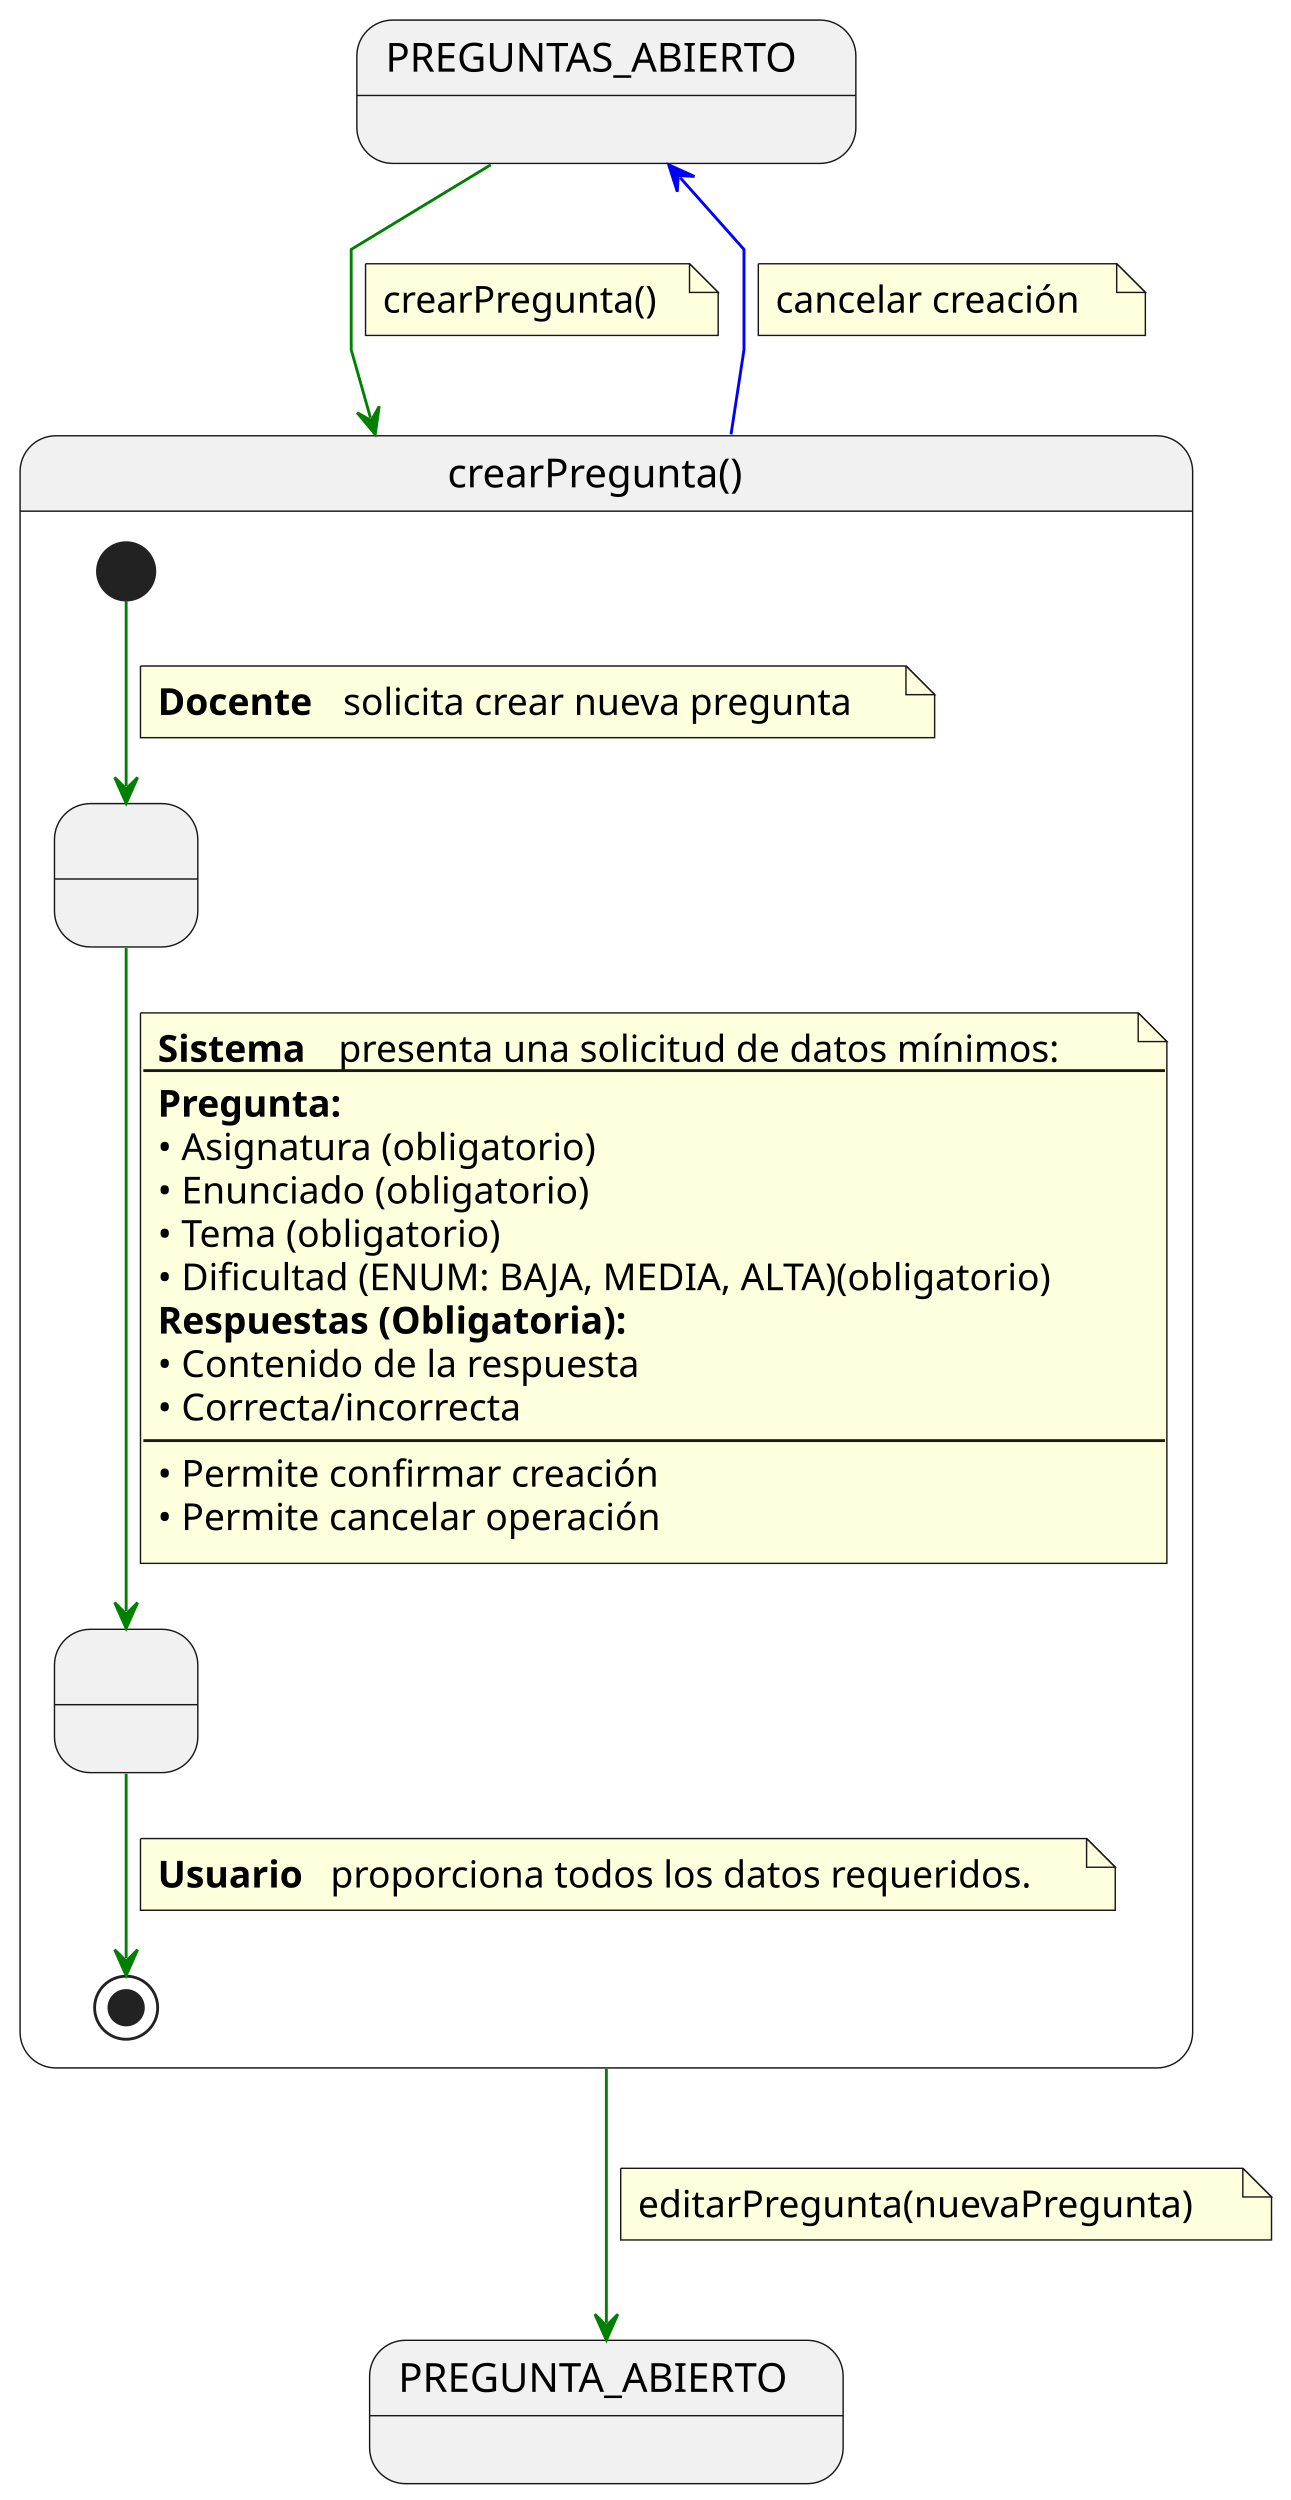
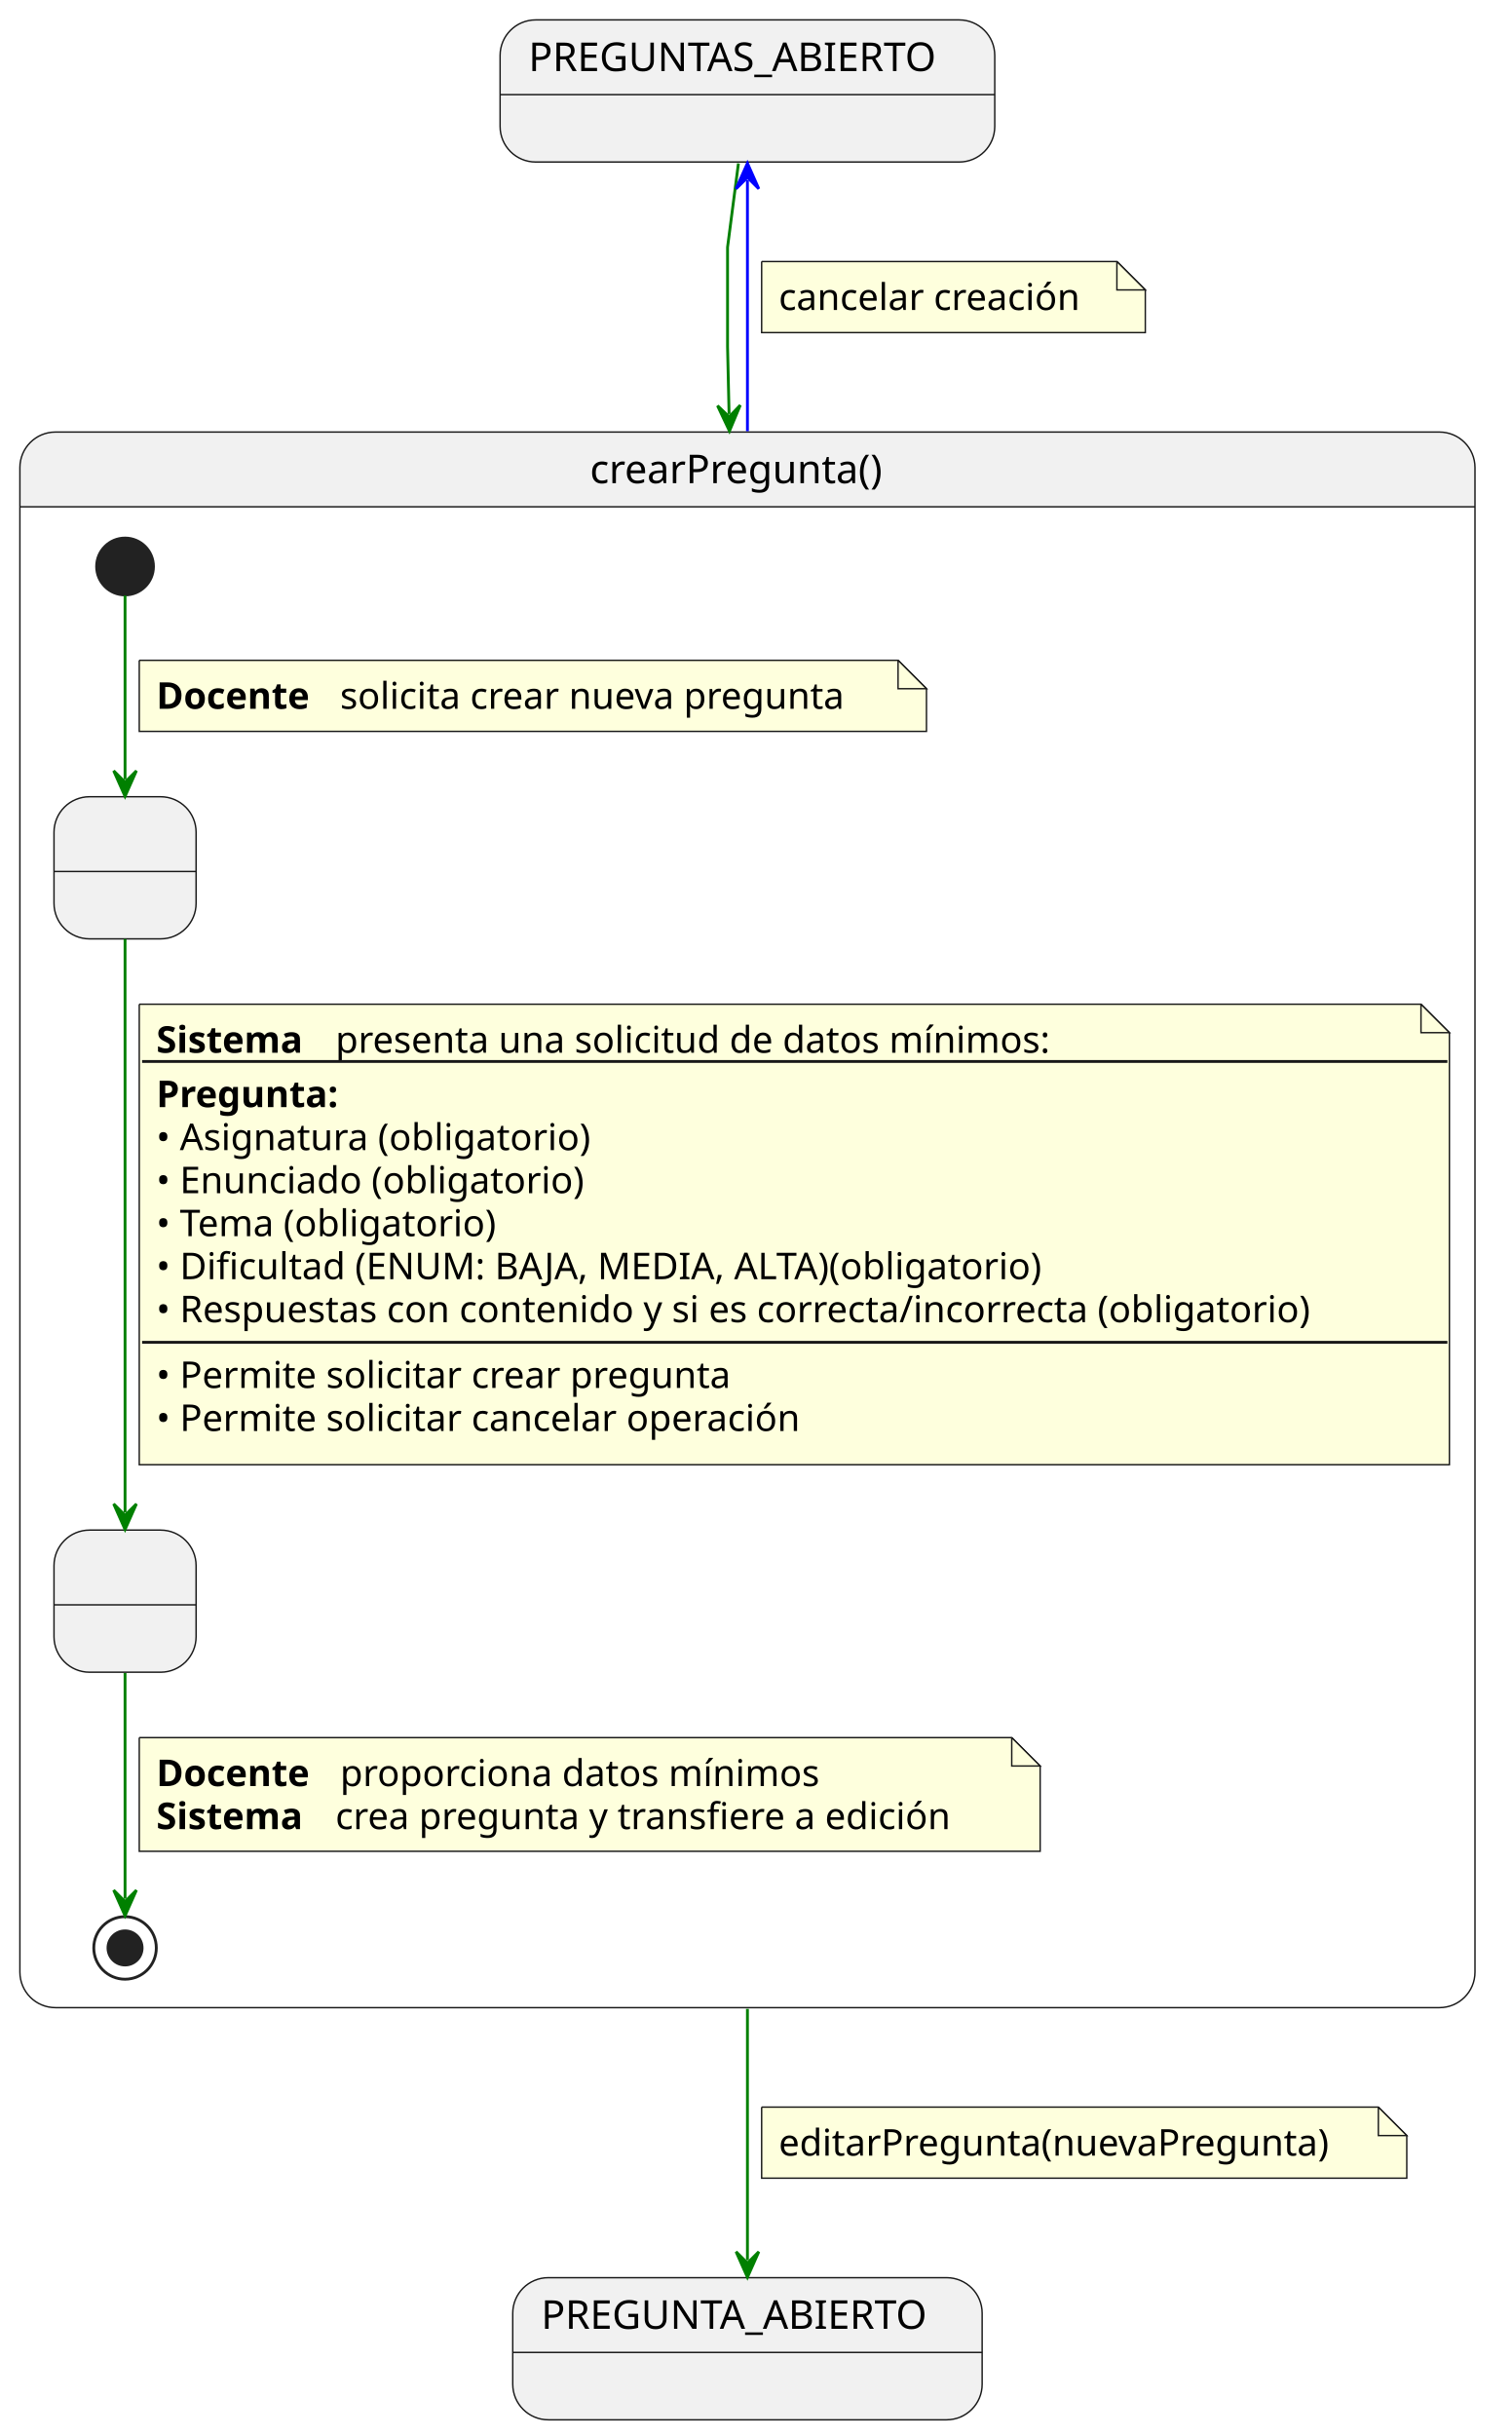
- <svg xmlns="http://www.w3.org/2000/svg" contentStyleType="text/css" data-diagram-type="STATE" height="872px" preserveAspectRatio="none" style="width:450px;height:872px;background:#FFFFFF;" version="1.1" viewBox="0 0 450 872" width="450px" zoomAndPan="magnify">
+ <svg xmlns="http://www.w3.org/2000/svg" contentStyleType="text/css" data-diagram-type="STATE" height="857px" preserveAspectRatio="none" style="width:532px;height:857px;background:#FFFFFF;" version="1.1" viewBox="0 0 532 857" width="532px" zoomAndPan="magnify">
  <defs />
  <g>
    <g id="PREGUNTAS_ABIERTO">
-       <rect fill="#F1F1F1" height="50" rx="12.5" ry="12.5" style="stroke:#181818;stroke-width:0.5;" width="174.055" x="124.47" y="7" />
-       <line style="stroke:#181818;stroke-width:0.5;" x1="124.47" x2="298.525" y1="33.297" y2="33.297" />
-       <text fill="#000000" font-family="sans-serif" font-size="14" lengthAdjust="spacing" textLength="154.055" x="134.47" y="24.995">PREGUNTAS_ABIERTO</text>
+       <rect fill="#F1F1F1" height="50" rx="12.5" ry="12.5" style="stroke:#181818;stroke-width:0.5;" width="174.055" x="175.97" y="7" />
+       <line style="stroke:#181818;stroke-width:0.5;" x1="175.97" x2="350.025" y1="33.297" y2="33.297" />
+       <text fill="#000000" font-family="sans-serif" font-size="14" lengthAdjust="spacing" textLength="154.055" x="185.97" y="24.995">PREGUNTAS_ABIERTO</text>
    </g>
-     <path d="M19.5,152 L403.5,152 A12.5,12.5 0 0 1 416,164.5 L416,178.297 L7,178.297 L7,164.5 A12.5,12.5 0 0 1 19.5,152" fill="#F1F1F1" />
-     <rect fill="none" height="569.297" rx="12.5" ry="12.5" style="stroke:#181818;stroke-width:0.5;" width="409" x="7" y="152" />
-     <line style="stroke:#181818;stroke-width:0.5;" x1="7" x2="416" y1="178.297" y2="178.297" />
-     <text fill="#000000" font-family="sans-serif" font-size="14" lengthAdjust="spacing" textLength="110.838" x="156.081" y="169.995">crearPregunta()</text>
+     <path d="M19.5,152 L506.5,152 A12.5,12.5 0 0 1 519,164.5 L519,178.297 L7,178.297 L7,164.5 A12.5,12.5 0 0 1 19.5,152" fill="#F1F1F1" />
+     <rect fill="none" height="554.297" rx="12.5" ry="12.5" style="stroke:#181818;stroke-width:0.5;" width="512" x="7" y="152" />
+     <line style="stroke:#181818;stroke-width:0.5;" x1="7" x2="519" y1="178.297" y2="178.297" />
+     <text fill="#000000" font-family="sans-serif" font-size="14" lengthAdjust="spacing" textLength="110.838" x="207.581" y="169.995">crearPregunta()</text>
    <g id="crearPregunta.SolicitandoDatosPregunta">
      <rect fill="#F1F1F1" height="50" rx="12.5" ry="12.5" style="stroke:#181818;stroke-width:0.5;" width="50" x="19" y="280.297" />
      <line style="stroke:#181818;stroke-width:0.5;" x1="19" x2="69" y1="306.594" y2="306.594" />
      <text fill="#000000" font-family="sans-serif" font-size="14" lengthAdjust="spacing" textLength="4.45" x="41.775" y="298.292"> </text>
    </g>
    <g id="crearPregunta.ProcesandoCreacion">
-       <rect fill="#F1F1F1" height="50" rx="12.5" ry="12.5" style="stroke:#181818;stroke-width:0.5;" width="50" x="19" y="568.297" />
-       <line style="stroke:#181818;stroke-width:0.5;" x1="19" x2="69" y1="594.594" y2="594.594" />
-       <text fill="#000000" font-family="sans-serif" font-size="14" lengthAdjust="spacing" textLength="4.45" x="41.775" y="586.292"> </text>
+       <rect fill="#F1F1F1" height="50" rx="12.5" ry="12.5" style="stroke:#181818;stroke-width:0.5;" width="50" x="19" y="538.297" />
+       <line style="stroke:#181818;stroke-width:0.5;" x1="19" x2="69" y1="564.594" y2="564.594" />
+       <text fill="#000000" font-family="sans-serif" font-size="14" lengthAdjust="spacing" textLength="4.45" x="41.775" y="556.292"> </text>
    </g>
    <ellipse cx="44" cy="199.297" fill="#222222" rx="10" ry="10" style="stroke:#222222;stroke-width:1;" />
-     <ellipse cx="44" cy="700.297" fill="none" rx="11" ry="11" style="stroke:#222222;stroke-width:1;" />
-     <ellipse cx="44" cy="700.297" fill="#222222" rx="6" ry="6" style="stroke:#222222;stroke-width:1;" />
-     <g class="link" data-entity-1=".start.crearPregunta" data-entity-2="SolicitandoDatosPregunta" data-source-line="18" data-uid="lnk4" id="link_.start.crearPregunta_SolicitandoDatosPregunta">
+     <ellipse cx="44" cy="685.297" fill="none" rx="11" ry="11" style="stroke:#222222;stroke-width:1;" />
+     <ellipse cx="44" cy="685.297" fill="#222222" rx="6" ry="6" style="stroke:#222222;stroke-width:1;" />
+     <g class="link" data-entity-1=".start.crearPregunta" data-entity-2="SolicitandoDatosPregunta" data-source-line="12" data-uid="lnk4" id="link_.start.crearPregunta_SolicitandoDatosPregunta">
      <path d="M44,209.527 C44,225.237 44,251.657 44,274.167" fill="none" id="*start*crearPregunta-to-SolicitandoDatosPregunta" style="stroke:#008000;stroke-width:1;" />
      <polygon fill="#008000" points="44,280.167,48,271.167,44,275.167,40,271.167,44,280.167" style="stroke:#008000;stroke-width:1;" />
      <path d="M49,232.297 L49,257.297 L326,257.297 L326,242.297 L316,232.297 L49,232.297" fill="#FEFFDD" style="stroke:#181818;stroke-width:0.5;" />
      <path d="M316,232.297 L316,242.297 L326,242.297 L316,232.297" fill="#FEFFDD" style="stroke:#181818;stroke-width:0.5;" />
      <text fill="#000000" font-family="sans-serif" font-size="13" font-weight="bold" lengthAdjust="spacing" textLength="60.531" x="55" y="249.364">Docente</text>
      <text fill="#000000" font-family="sans-serif" font-size="13" lengthAdjust="spacing" textLength="191.496" x="119.664" y="249.364">solicita crear nueva pregunta</text>
    </g>
-     <g class="link" data-entity-1="SolicitandoDatosPregunta" data-entity-2="ProcesandoCreacion" data-source-line="23" data-uid="lnk5" id="link_SolicitandoDatosPregunta_ProcesandoCreacion">
-       <path d="M44,330.677 C44,384.717 44,507.997 44,561.977" fill="none" id="SolicitandoDatosPregunta-to-ProcesandoCreacion" style="stroke:#008000;stroke-width:1;" />
-       <polygon fill="#008000" points="44,567.977,48,558.977,44,562.977,40,558.977,44,567.977" style="stroke:#008000;stroke-width:1;" />
-       <path d="M49,353.297 L49,545.297 L407,545.297 L407,363.297 L397,353.297 L49,353.297" fill="#FEFFDD" style="stroke:#181818;stroke-width:0.5;" />
-       <path d="M397,353.297 L397,363.297 L407,363.297 L397,353.297" fill="#FEFFDD" style="stroke:#181818;stroke-width:0.5;" />
+     <g class="link" data-entity-1="SolicitandoDatosPregunta" data-entity-2="ProcesandoCreacion" data-source-line="17" data-uid="lnk5" id="link_SolicitandoDatosPregunta_ProcesandoCreacion">
+       <path d="M44,330.377 C44,379.177 44,483.197 44,532.087" fill="none" id="SolicitandoDatosPregunta-to-ProcesandoCreacion" style="stroke:#008000;stroke-width:1;" />
+       <polygon fill="#008000" points="44,538.087,48,529.087,44,533.087,40,529.087,44,538.087" style="stroke:#008000;stroke-width:1;" />
+       <path d="M49,353.297 L49,515.297 L510,515.297 L510,363.297 L500,353.297 L49,353.297" fill="#FEFFDD" style="stroke:#181818;stroke-width:0.5;" />
+       <path d="M500,353.297 L500,363.297 L510,363.297 L500,353.297" fill="#FEFFDD" style="stroke:#181818;stroke-width:0.5;" />
      <text fill="#000000" font-family="sans-serif" font-size="13" font-weight="bold" lengthAdjust="spacing" textLength="58.906" x="55" y="370.364">Sistema</text>
      <text fill="#000000" font-family="sans-serif" font-size="13" lengthAdjust="spacing" textLength="269.261" x="118.039" y="370.364">presenta una solicitud de datos mínimos:</text>
-       <line style="stroke:#181818;stroke-width:1;" x1="50" x2="406.34" y1="373.43" y2="373.43" />
+       <line style="stroke:#181818;stroke-width:1;" x1="50" x2="509.293" y1="373.43" y2="373.43" />
      <text fill="#000000" font-family="sans-serif" font-size="13" font-weight="bold" lengthAdjust="spacing" textLength="72.757" x="55" y="389.497">Pregunta:</text>
      <text fill="#000000" font-family="sans-serif" font-size="13" lengthAdjust="spacing" textLength="166.067" x="55" y="404.629">• Asignatura (obligatorio)</text>
      <text fill="#000000" font-family="sans-serif" font-size="13" lengthAdjust="spacing" textLength="163.547" x="55" y="419.762">• Enunciado (obligatorio)</text>
      <text fill="#000000" font-family="sans-serif" font-size="13" lengthAdjust="spacing" textLength="132.253" x="55" y="434.895">• Tema (obligatorio)</text>
      <text fill="#000000" font-family="sans-serif" font-size="13" lengthAdjust="spacing" textLength="337.34" x="55" y="450.028">• Dificultad (ENUM: BAJA, MEDIA, ALTA)(obligatorio)</text>
-       <text fill="#000000" font-family="sans-serif" font-size="13" font-weight="bold" lengthAdjust="spacing" textLength="188.144" x="55" y="465.161">Respuestas (Obligatoria):</text>
-       <text fill="#000000" font-family="sans-serif" font-size="13" lengthAdjust="spacing" textLength="182.889" x="55" y="480.293">• Contenido de la respuesta</text>
-       <text fill="#000000" font-family="sans-serif" font-size="13" lengthAdjust="spacing" textLength="137.96" x="55" y="495.426">• Correcta/incorrecta</text>
-       <line style="stroke:#181818;stroke-width:1;" x1="50" x2="406.34" y1="502.492" y2="502.492" />
-       <text fill="#000000" font-family="sans-serif" font-size="13" lengthAdjust="spacing" textLength="188.875" x="55" y="518.559">• Permite confirmar creación</text>
-       <text fill="#000000" font-family="sans-serif" font-size="13" lengthAdjust="spacing" textLength="190.506" x="55" y="533.692">• Permite cancelar operación</text>
+       <text fill="#000000" font-family="sans-serif" font-size="13" lengthAdjust="spacing" textLength="440.293" x="55" y="465.161">• Respuestas con contenido y si es correcta/incorrecta (obligatorio)</text>
+       <line style="stroke:#181818;stroke-width:1;" x1="50" x2="509.293" y1="472.227" y2="472.227" />
+       <text fill="#000000" font-family="sans-serif" font-size="13" lengthAdjust="spacing" textLength="219.058" x="55" y="488.293">• Permite solicitar crear pregunta</text>
+       <text fill="#000000" font-family="sans-serif" font-size="13" lengthAdjust="spacing" textLength="245.756" x="55" y="503.426">• Permite solicitar cancelar operación</text>
    </g>
-     <g class="link" data-entity-1="ProcesandoCreacion" data-entity-2=".end.crearPregunta" data-source-line="40" data-uid="lnk7" id="link_ProcesandoCreacion_.end.crearPregunta">
-       <path d="M44,618.647 C44,640.947 44,666.857 44,683.037" fill="none" id="ProcesandoCreacion-to-*end*crearPregunta" style="stroke:#008000;stroke-width:1;" />
-       <polygon fill="#008000" points="44,689.037,48,680.037,44,684.037,40,680.037,44,689.037" style="stroke:#008000;stroke-width:1;" />
-       <path d="M49,641.297 L49,666.297 L389,666.297 L389,651.297 L379,641.297 L49,641.297" fill="#FEFFDD" style="stroke:#181818;stroke-width:0.5;" />
-       <path d="M379,641.297 L379,651.297 L389,651.297 L379,641.297" fill="#FEFFDD" style="stroke:#181818;stroke-width:0.5;" />
-       <text fill="#000000" font-family="sans-serif" font-size="13" font-weight="bold" lengthAdjust="spacing" textLength="56.12" x="55" y="658.364">Usuario</text>
-       <text fill="#000000" font-family="sans-serif" font-size="13" lengthAdjust="spacing" textLength="258.857" x="115.252" y="658.364">proporciona todos los datos requeridos.</text>
+     <g class="link" data-entity-1="ProcesandoCreacion" data-entity-2=".end.crearPregunta" data-source-line="32" data-uid="lnk7" id="link_ProcesandoCreacion_.end.crearPregunta">
+       <path d="M44,588.577 C44,614.747 44,649.147 44,667.977" fill="none" id="ProcesandoCreacion-to-*end*crearPregunta" style="stroke:#008000;stroke-width:1;" />
+       <polygon fill="#008000" points="44,673.977,48,664.977,44,668.977,40,664.977,44,673.977" style="stroke:#008000;stroke-width:1;" />
+       <path d="M49,611.297 L49,651.297 L366,651.297 L366,621.297 L356,611.297 L49,611.297" fill="#FEFFDD" style="stroke:#181818;stroke-width:0.5;" />
+       <path d="M356,611.297 L356,621.297 L366,621.297 L356,611.297" fill="#FEFFDD" style="stroke:#181818;stroke-width:0.5;" />
+       <text fill="#000000" font-family="sans-serif" font-size="13" font-weight="bold" lengthAdjust="spacing" textLength="60.531" x="55" y="628.364">Docente</text>
+       <text fill="#000000" font-family="sans-serif" font-size="13" lengthAdjust="spacing" textLength="177.842" x="119.664" y="628.364">proporciona datos mínimos</text>
+       <text fill="#000000" font-family="sans-serif" font-size="13" font-weight="bold" lengthAdjust="spacing" textLength="58.906" x="55" y="643.497">Sistema</text>
+       <text fill="#000000" font-family="sans-serif" font-size="13" lengthAdjust="spacing" textLength="233.93" x="118.039" y="643.497">crea pregunta y transfiere a edición</text>
    </g>
    <g id="PREGUNTA_ABIERTO">
-       <rect fill="#F1F1F1" height="50" rx="12.5" ry="12.5" style="stroke:#181818;stroke-width:0.5;" width="165.168" x="128.92" y="816.3" />
-       <line style="stroke:#181818;stroke-width:0.5;" x1="128.92" x2="294.088" y1="842.597" y2="842.597" />
-       <text fill="#000000" font-family="sans-serif" font-size="14" lengthAdjust="spacing" textLength="145.168" x="138.92" y="834.295">PREGUNTA_ABIERTO</text>
+       <rect fill="#F1F1F1" height="50" rx="12.5" ry="12.5" style="stroke:#181818;stroke-width:0.5;" width="165.168" x="180.42" y="801.3" />
+       <line style="stroke:#181818;stroke-width:0.5;" x1="180.42" x2="345.588" y1="827.597" y2="827.597" />
+       <text fill="#000000" font-family="sans-serif" font-size="14" lengthAdjust="spacing" textLength="145.168" x="190.42" y="819.295">PREGUNTA_ABIERTO</text>
    </g>
-     <g class="link" data-entity-1="PREGUNTAS_ABIERTO" data-entity-2="crearPregunta" data-source-line="7" data-uid="lnk2" id="link_PREGUNTAS_ABIERTO_crearPregunta">
-       <path d="M171.17,57.48 C147.62,71.76 122.5,87 122.5,87 C122.5,87 122.5,122 122.5,122 C122.5,122 124.052,127.488 129.232,145.738" fill="none" id="PREGUNTAS_ABIERTO-to-crearPregunta" style="stroke:#008000;stroke-width:1;" />
-       <polygon fill="#008000" points="130.87,151.51,132.261,141.76,129.505,146.7,124.565,143.944,130.87,151.51" style="stroke:#008000;stroke-width:1;" />
-       <path d="M127.5,92 L127.5,117 L250.5,117 L250.5,102 L240.5,92 L127.5,92" fill="#FEFFDD" style="stroke:#181818;stroke-width:0.5;" />
-       <path d="M240.5,92 L240.5,102 L250.5,102 L240.5,92" fill="#FEFFDD" style="stroke:#181818;stroke-width:0.5;" />
-       <text fill="#000000" font-family="sans-serif" font-size="13" lengthAdjust="spacing" textLength="102.921" x="133.5" y="109.067">crearPregunta()</text>
+     <g class="link" data-entity-1="PREGUNTAS_ABIERTO" data-entity-2="crearPregunta" data-source-line="5" data-uid="lnk2" id="link_PREGUNTAS_ABIERTO_crearPregunta">
+       <path d="M259.83,57.48 C257.98,71.76 256,87 256,87 C256,87 256,122 256,122 C256,122 256.122,127.332 256.542,145.642" fill="none" id="PREGUNTAS_ABIERTO-to-crearPregunta" style="stroke:#008000;stroke-width:1;" />
+       <polygon fill="#008000" points="256.68,151.64,260.473,142.551,256.565,146.641,252.475,142.734,256.68,151.64" style="stroke:#008000;stroke-width:1;" />
    </g>
-     <g class="link" data-entity-1="crearPregunta" data-entity-2="PREGUNTAS_ABIERTO" data-source-line="55" data-uid="lnk10" id="link_crearPregunta_PREGUNTAS_ABIERTO">
-       <path d="M254.98,151.51 C257.78,133.26 259.5,122 259.5,122 C259.5,122 259.5,87 259.5,87 C259.5,87 249.937,76.243 237.237,61.963" fill="none" id="crearPregunta-to-PREGUNTAS_ABIERTO" style="stroke:#0000FF;stroke-width:1;" />
-       <polygon fill="#0000FF" points="233.25,57.48,236.242,66.863,236.573,61.216,242.22,61.547,233.25,57.48" style="stroke:#0000FF;stroke-width:1;" />
-       <path d="M264.5,92 L264.5,117 L399.5,117 L399.5,102 L389.5,92 L264.5,92" fill="#FEFFDD" style="stroke:#181818;stroke-width:0.5;" />
-       <path d="M389.5,92 L389.5,102 L399.5,102 L389.5,92" fill="#FEFFDD" style="stroke:#181818;stroke-width:0.5;" />
-       <text fill="#000000" font-family="sans-serif" font-size="13" lengthAdjust="spacing" textLength="114.962" x="270.5" y="109.067">cancelar creación</text>
+     <g class="link" data-entity-1="crearPregunta" data-entity-2="PREGUNTAS_ABIERTO" data-source-line="44" data-uid="lnk10" id="link_crearPregunta_PREGUNTAS_ABIERTO">
+       <path d="M263,151.69 C263,112.9 263,84.96 263,63.42" fill="none" id="crearPregunta-to-PREGUNTAS_ABIERTO" style="stroke:#0000FF;stroke-width:1;" />
+       <polygon fill="#0000FF" points="263,57.42,259,66.42,263,62.42,267,66.42,263,57.42" style="stroke:#0000FF;stroke-width:1;" />
+       <path d="M268,92 L268,117 L403,117 L403,102 L393,92 L268,92" fill="#FEFFDD" style="stroke:#181818;stroke-width:0.5;" />
+       <path d="M393,92 L393,102 L403,102 L393,92" fill="#FEFFDD" style="stroke:#181818;stroke-width:0.5;" />
+       <text fill="#000000" font-family="sans-serif" font-size="13" lengthAdjust="spacing" textLength="114.962" x="274" y="109.067">cancelar creación</text>
    </g>
-     <g class="link" data-entity-1="crearPregunta" data-entity-2="PREGUNTA_ABIERTO" data-source-line="49" data-uid="lnk9" id="link_crearPregunta_PREGUNTA_ABIERTO">
-       <path d="M211.5,721.67 C211.5,760.71 211.5,788.73 211.5,810.21" fill="none" id="crearPregunta-to-PREGUNTA_ABIERTO" style="stroke:#008000;stroke-width:1;" />
-       <polygon fill="#008000" points="211.5,816.21,215.5,807.21,211.5,811.21,207.5,807.21,211.5,816.21" style="stroke:#008000;stroke-width:1;" />
-       <path d="M216.5,756.3 L216.5,781.3 L443.5,781.3 L443.5,766.3 L433.5,756.3 L216.5,756.3" fill="#FEFFDD" style="stroke:#181818;stroke-width:0.5;" />
-       <path d="M433.5,756.3 L433.5,766.3 L443.5,766.3 L433.5,756.3" fill="#FEFFDD" style="stroke:#181818;stroke-width:0.5;" />
-       <text fill="#000000" font-family="sans-serif" font-size="13" lengthAdjust="spacing" textLength="206.502" x="222.5" y="773.367">editarPregunta(nuevaPregunta)</text>
+     <g class="link" data-entity-1="crearPregunta" data-entity-2="PREGUNTA_ABIERTO" data-source-line="39" data-uid="lnk9" id="link_crearPregunta_PREGUNTA_ABIERTO">
+       <path d="M263,706.74 C263,745.65 263,773.67 263,795.17" fill="none" id="crearPregunta-to-PREGUNTA_ABIERTO" style="stroke:#008000;stroke-width:1;" />
+       <polygon fill="#008000" points="263,801.17,267,792.17,263,796.17,259,792.17,263,801.17" style="stroke:#008000;stroke-width:1;" />
+       <path d="M268,741.3 L268,766.3 L495,766.3 L495,751.3 L485,741.3 L268,741.3" fill="#FEFFDD" style="stroke:#181818;stroke-width:0.5;" />
+       <path d="M485,741.3 L485,751.3 L495,751.3 L485,741.3" fill="#FEFFDD" style="stroke:#181818;stroke-width:0.5;" />
+       <text fill="#000000" font-family="sans-serif" font-size="13" lengthAdjust="spacing" textLength="206.502" x="274" y="758.367">editarPregunta(nuevaPregunta)</text>
    </g>
  </g>
</svg>
